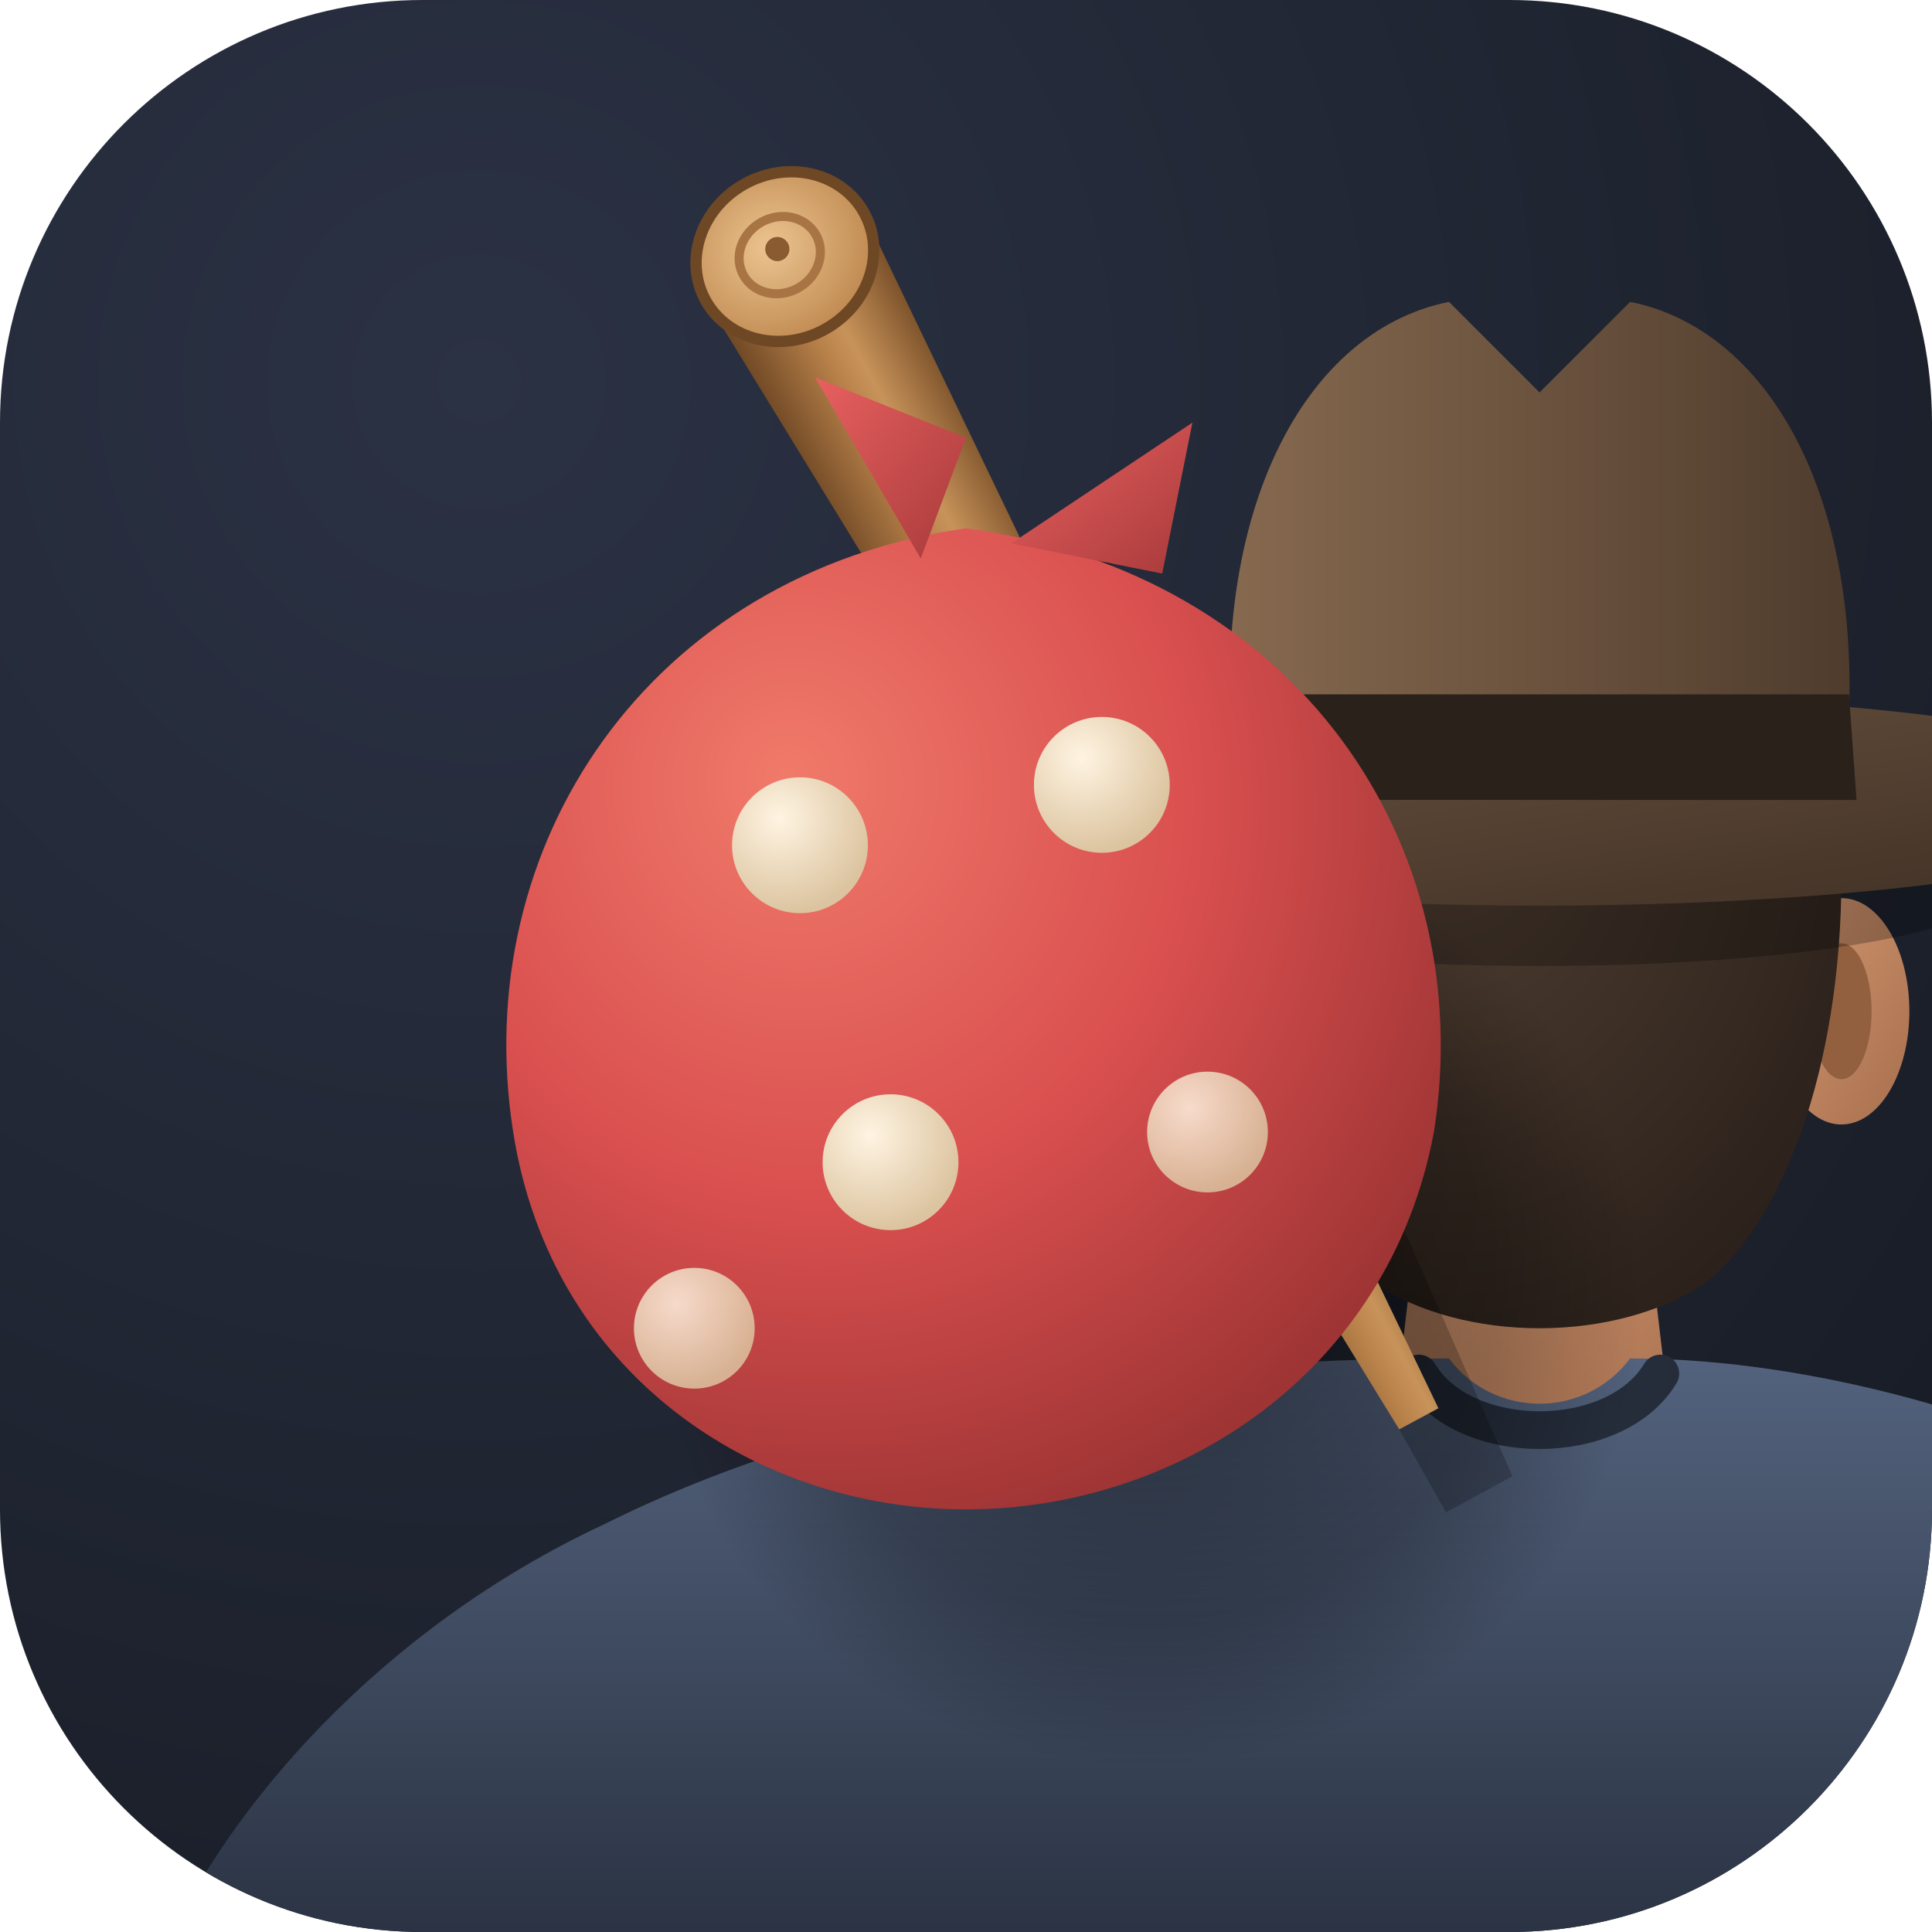
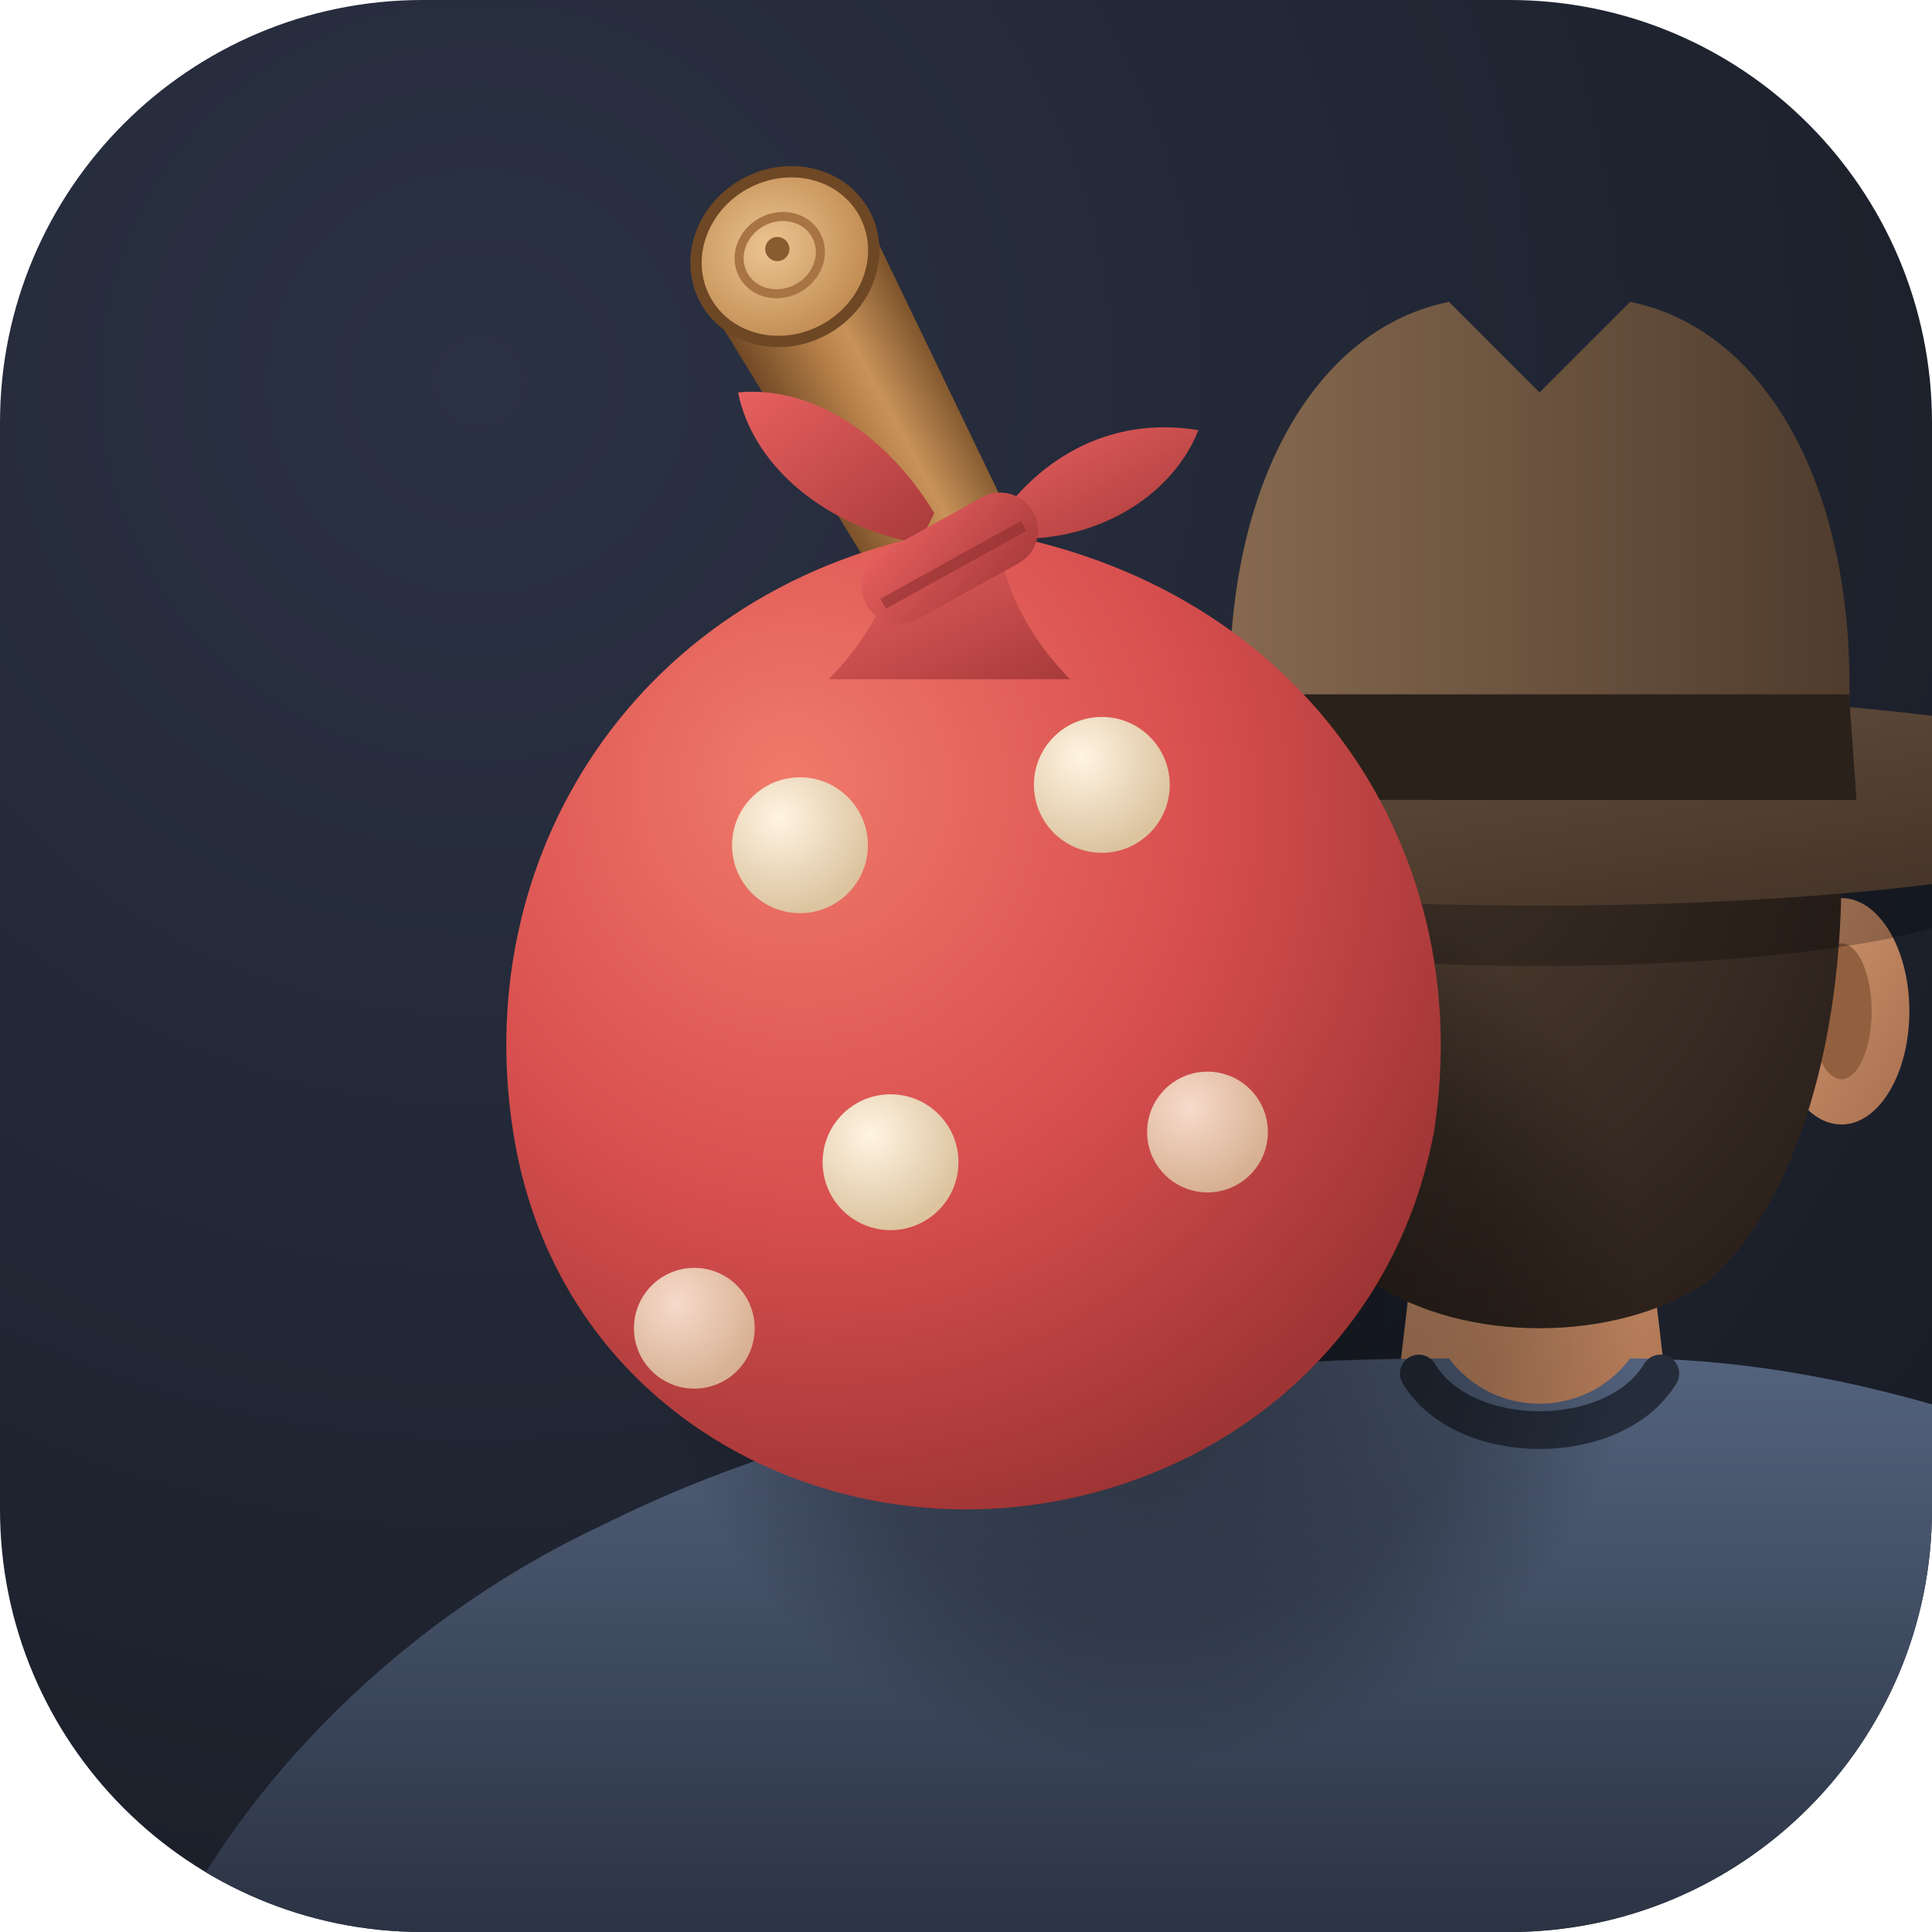
<svg xmlns="http://www.w3.org/2000/svg" viewBox="0 0 256 256">
  <defs>
    <clipPath id="tile">
      <rect width="256" height="256" rx="56" />
    </clipPath>
    <radialGradient id="bg" cx="0.25" cy="0.2" r="1">
      <stop offset="0" stop-color="#2b3244" />
      <stop offset="1" stop-color="#171b24" />
    </radialGradient>
    <linearGradient id="coat" x1="0" y1="0" x2="0" y2="1">
      <stop offset="0" stop-color="#53627d" />
      <stop offset="0.5" stop-color="#3e4a5f" />
      <stop offset="1" stop-color="#2a3242" />
    </linearGradient>
    <radialGradient id="hair" cx="0.65" cy="0.3" r="0.8">
      <stop offset="0" stop-color="#4f3e32" />
      <stop offset="1" stop-color="#2a201a" />
    </radialGradient>
    <linearGradient id="crown" x1="1" y1="0" x2="0" y2="0">
      <stop offset="0" stop-color="#86694f" />
      <stop offset="1" stop-color="#4f3c2d" />
    </linearGradient>
    <linearGradient id="brim" x1="1" y1="0" x2="0" y2="1">
      <stop offset="0" stop-color="#6c5441" />
      <stop offset="1" stop-color="#3f3024" />
    </linearGradient>
    <linearGradient id="skin" x1="1" y1="0" x2="0" y2="1">
      <stop offset="0" stop-color="#d49a73" />
      <stop offset="1" stop-color="#a86f4e" />
    </linearGradient>
    <radialGradient id="cast" cx="0.5" cy="0.5" r="0.5">
      <stop offset="0" stop-color="#000" stop-opacity="0.5" />
      <stop offset="0.7" stop-color="#000" stop-opacity="0.25" />
      <stop offset="1" stop-color="#000" stop-opacity="0" />
    </radialGradient>
    <radialGradient id="bag" cx="0.35" cy="0.3" r="0.75" fx="0.3" fy="0.25">
      <stop offset="0" stop-color="#f07a6a" />
      <stop offset="0.55" stop-color="#d94f4f" />
      <stop offset="1" stop-color="#9e3434" />
    </radialGradient>
    <linearGradient id="knot" x1="0" y1="0" x2="1" y2="1">
      <stop offset="0" stop-color="#e86060" />
      <stop offset="1" stop-color="#a83a3a" />
    </linearGradient>
    <radialGradient id="dot" cx="0.35" cy="0.3" r="0.7">
      <stop offset="0" stop-color="#fff4e2" />
      <stop offset="1" stop-color="#dcc4a0" />
    </radialGradient>
    <linearGradient id="stick" gradientUnits="userSpaceOnUse" x1="93.5" y1="39.7" x2="114.5" y2="28.3">
      <stop offset="0" stop-color="#6e4724" />
      <stop offset="0.45" stop-color="#b9824a" />
      <stop offset="0.6" stop-color="#c8935a" />
      <stop offset="1" stop-color="#7a5029" />
    </linearGradient>
    <radialGradient id="grain" cx="0.45" cy="0.4" r="0.6">
      <stop offset="0" stop-color="#ecc48f" />
      <stop offset="1" stop-color="#c08a52" />
    </radialGradient>
  </defs>
  <rect width="256" height="256" rx="56" fill="url(#bg)" />
  <g clip-path="url(#tile)">
    <g transform="matrix(-1 0 0 1 256 0)">
      <path d="M38 160h30l4 34H34z" fill="url(#skin)" />
      <path d="M-12 256V190c22-8 40-10 52-10 6 8 18 8 24 0 40 0 80 6 112 22 30 14 50 38 58 56z" fill="url(#coat)" />
      <path d="M36 182c6 10 26 10 32 0" fill="none" stroke="#252d3b" stroke-width="5" stroke-linecap="round" />
      <ellipse cx="12" cy="134" rx="9" ry="15" fill="url(#skin)" />
      <ellipse cx="92" cy="134" rx="9" ry="15" fill="url(#skin)" />
      <ellipse cx="12" cy="134" rx="4" ry="9" fill="#93603f" />
      <ellipse cx="92" cy="134" rx="4" ry="9" fill="#93603f" />
      <path d="M12 116c0-26 18-40 40-40s40 14 40 40c0 26-8 46-18 54-6 4-14 6-22 6s-16-2-22-6c-10-8-18-28-18-54z" fill="url(#hair)" />
      <ellipse cx="52" cy="118" rx="60" ry="10" fill="#000" fill-opacity="0.25" />
      <ellipse cx="52" cy="106" rx="86" ry="14" fill="url(#brim)" />
      <path d="M12 106C7 70 20 44 40 40l12 12 12-12c20 4 33 30 28 66z" fill="url(#crown)" />
      <path d="M11 92h82l1 14H10z" fill="#2a211b" />
    </g>
-     <path d="M200.4 195.6L144.5 68.3L123.5 79.7L191.6 200.4z" fill="#000" fill-opacity="0.22" />
    <ellipse cx="152" cy="172" rx="66" ry="62" fill="url(#cast)" />
-     <path d="M190.6 186.6L114.5 28.3L93.5 39.7L185.4 189.4z" fill="url(#stick)" />
+     <path d="M160.2 123.2L114.5 28.3L93.5 39.7L148.6 129.6z" fill="url(#stick)" />
    <g transform="translate(-68 -34)">
      <path d="M196 104c-42 6-66 42-60 80 5 32 32 50 60 50s56-18 62-50c6-38-18-74-62-80z" fill="url(#bag)" />
      <circle cx="174" cy="146" r="9" fill="url(#dot)" />
      <circle cx="214" cy="138" r="9" fill="url(#dot)" />
      <circle cx="186" cy="188" r="9" fill="url(#dot)" />
      <circle cx="228" cy="184" r="8" fill="url(#dot)" opacity="0.85" />
      <circle cx="160" cy="210" r="8" fill="url(#dot)" opacity="0.85" />
-       <path d="M190 108l-14-24 20 8z" fill="url(#knot)" />
-       <path d="M202 106l24-16-4 20z" fill="url(#knot)" />
+     </g>
+     <path d="M109.8 90.0c4-4 8-10 9-16h14c1 6 5 12 9 16z" fill="url(#knot)" />
+     <path d="M121.8 72.0c-12-2-22-10-24-20 10-1 20 6 26 16z" fill="url(#knot)" />
+     <path d="M130.8 71.0c6-10 16-16 28-14-4 10-16 16-28 14z" fill="url(#knot)" />
+     <g transform="rotate(-29 125.8 74.0)">
+       <rect x="113.2" y="69.0" width="25.3" height="10" rx="5" fill="url(#knot)" />
+       <path d="M115.2 75.0h21.3" stroke="#8f2e2e" stroke-width="1.5" opacity="0.6" />
    </g>
    <ellipse cx="104" cy="34" rx="12" ry="11" transform="rotate(-29 104 34)" fill="url(#grain)" stroke="#6e4724" stroke-width="1.5" />
    <ellipse cx="103.5" cy="33.5" rx="5.5" ry="5" transform="rotate(-29 104 34)" fill="none" stroke="#a87443" stroke-width="1.2" />
    <circle cx="103" cy="33" r="1.6" fill="#8a5a30" />
  </g>
</svg>
